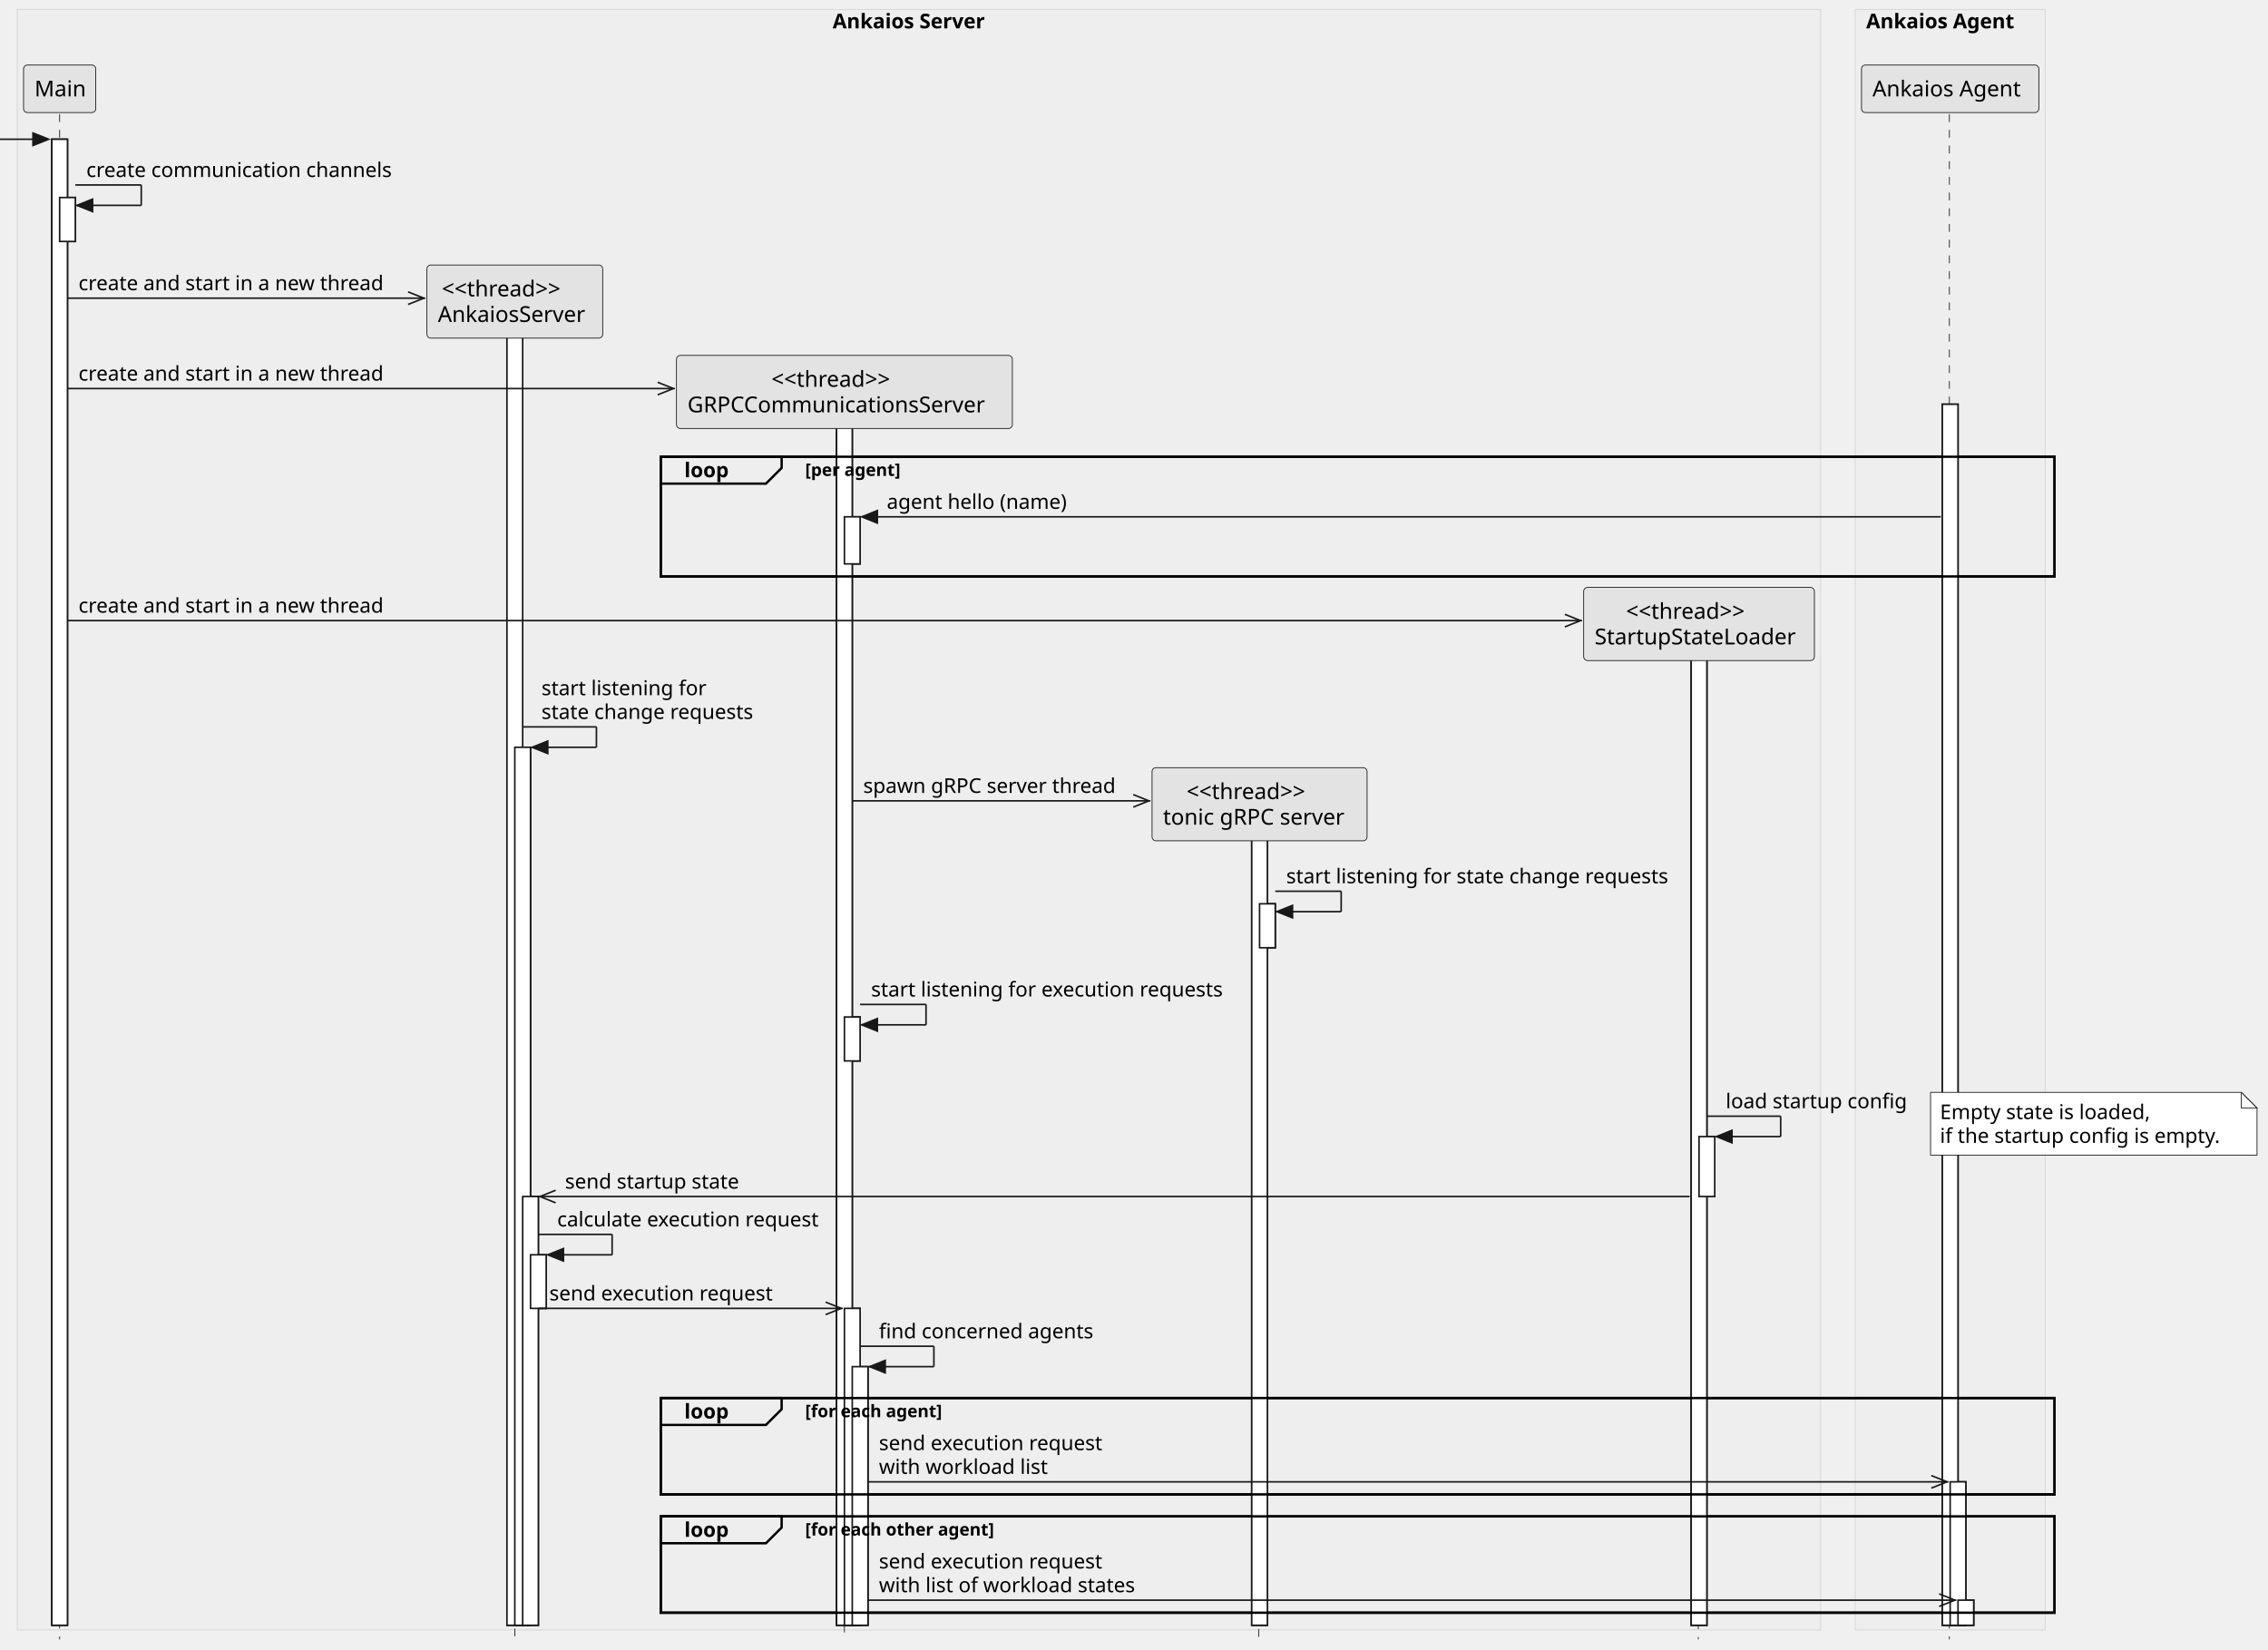
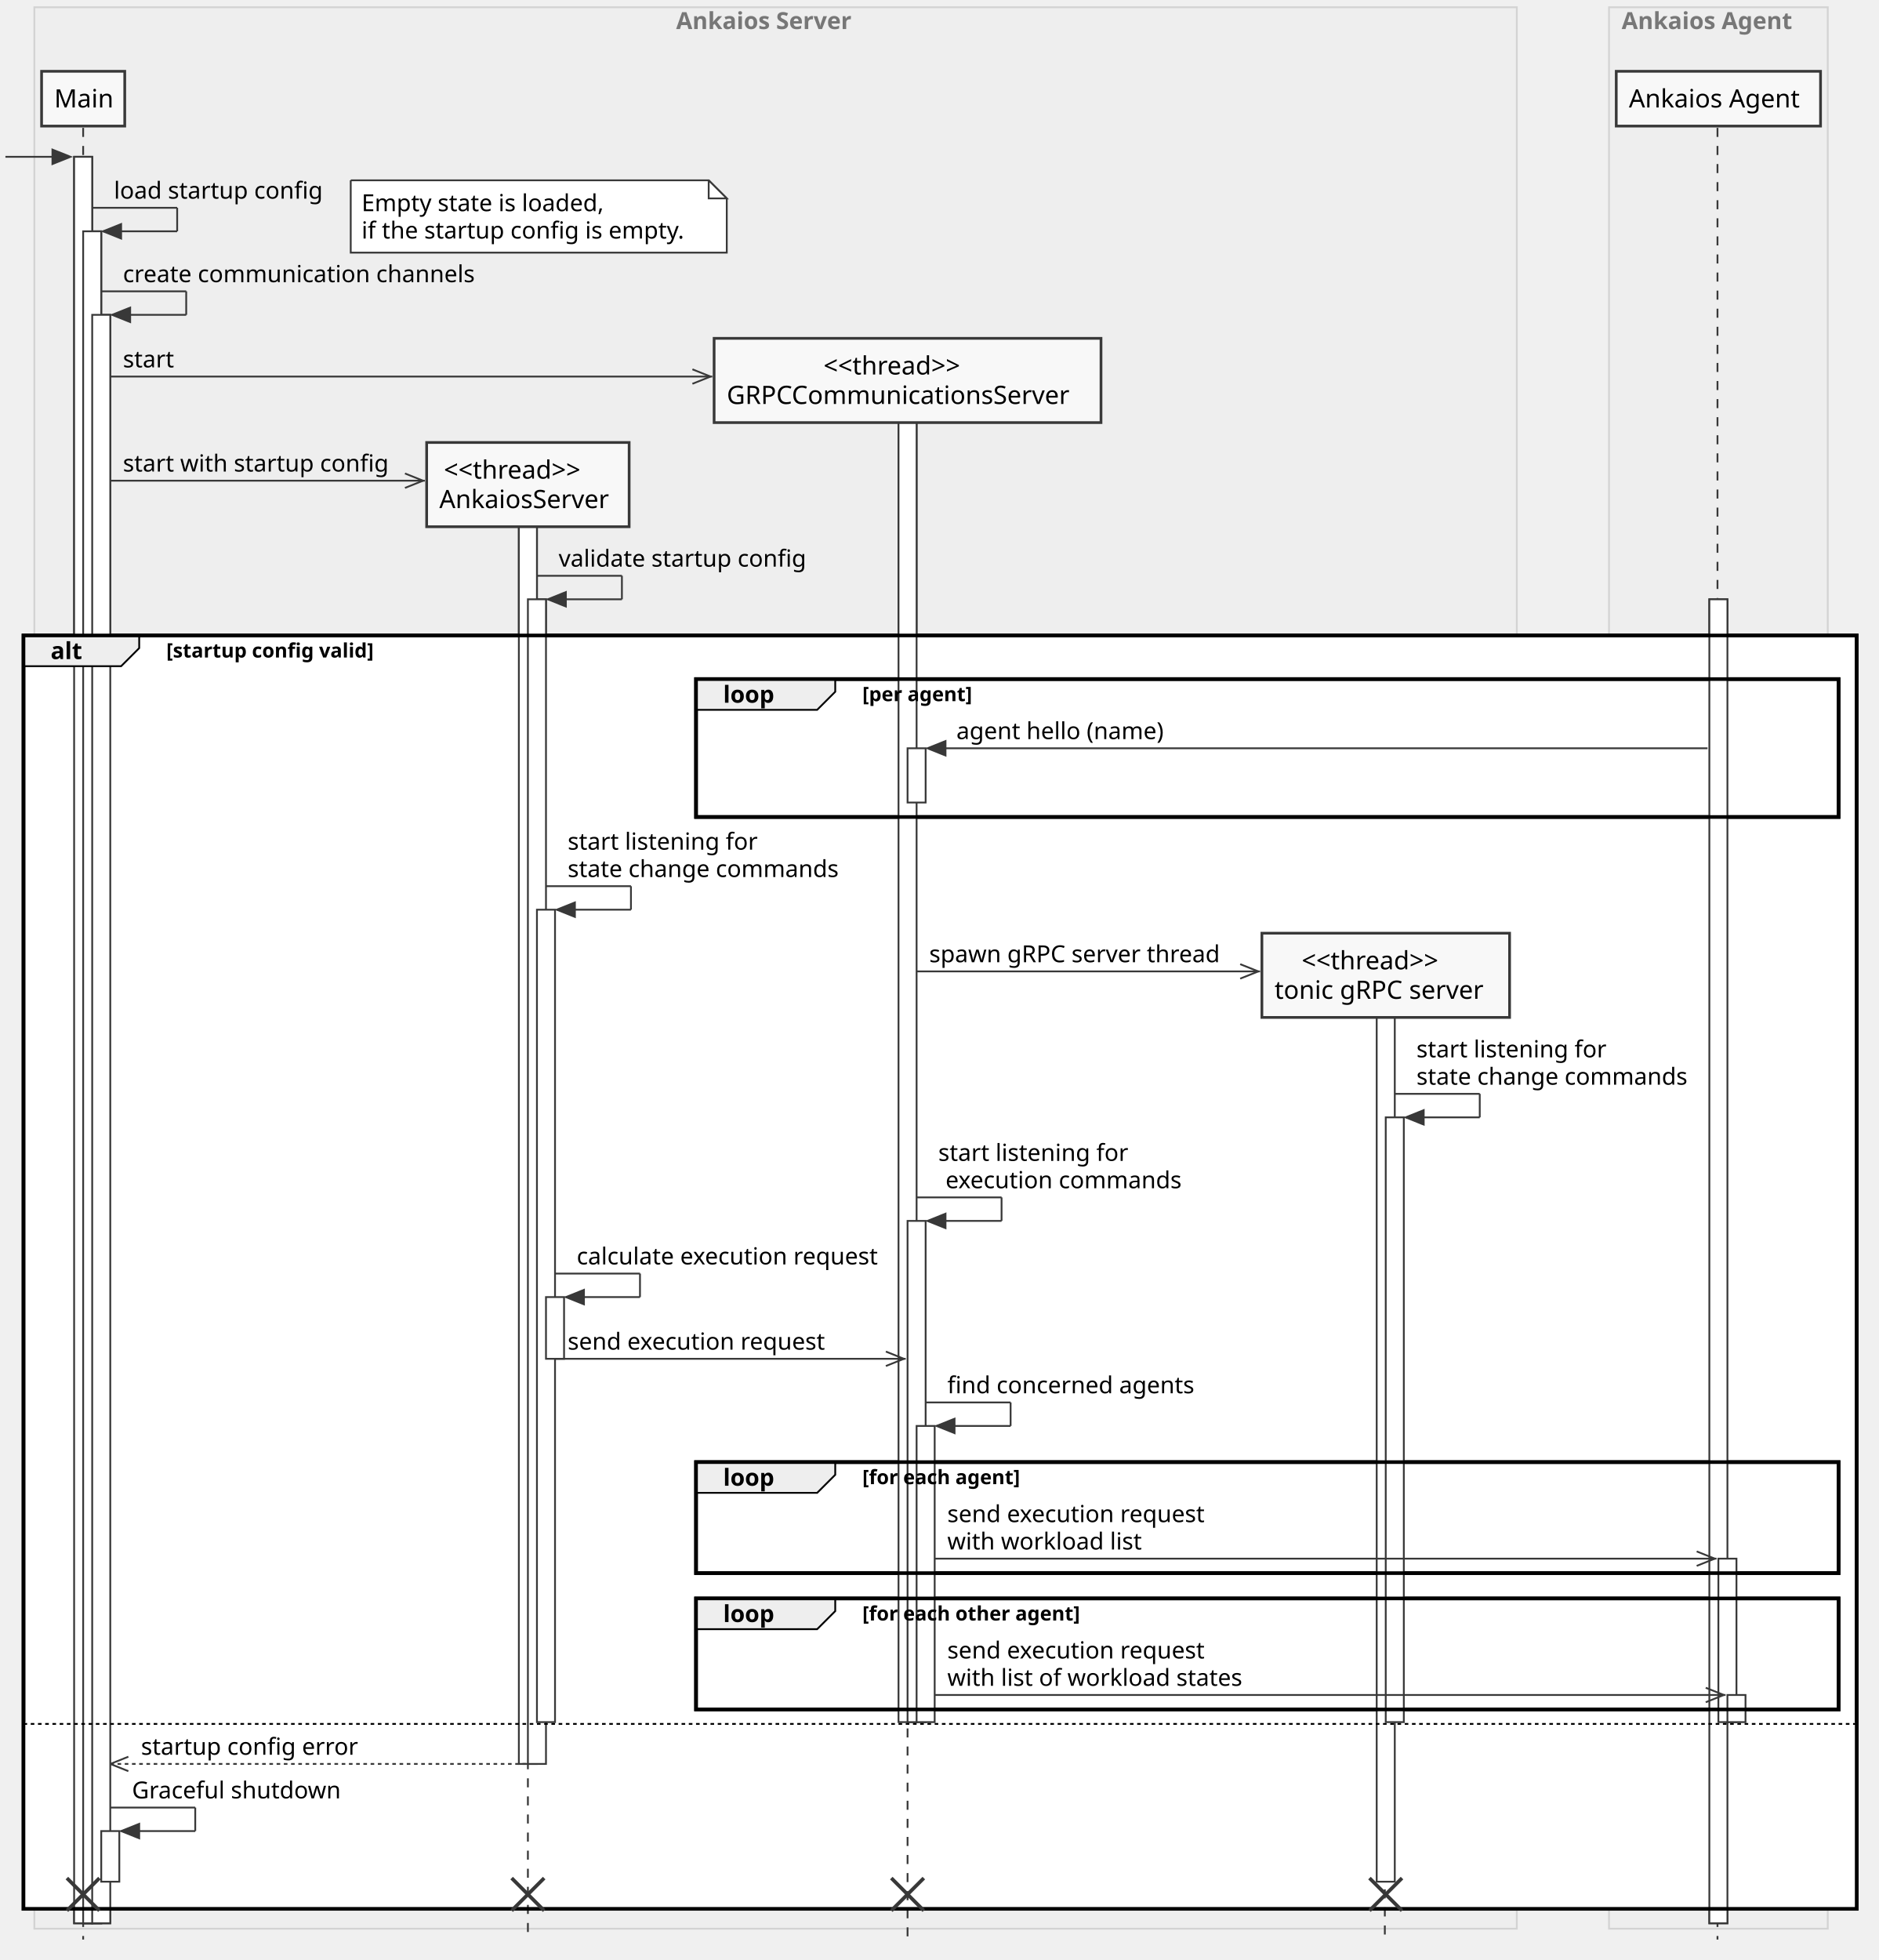
- <svg xmlns="http://www.w3.org/2000/svg" contentStyleType="text/css" height="1051px" preserveAspectRatio="none" style="width:1445px;height:1051px;background:#FFFFFF;" version="1.1" viewBox="0 0 1445 1051" width="1445px" zoomAndPan="magnify">
+ <svg xmlns="http://www.w3.org/2000/svg" contentScriptType="application/ecmascript" contentStyleType="text/css" height="1084px" preserveAspectRatio="none" style="width:1039px;height:1084px;" version="1.1" viewBox="0 0 1039 1084" width="1039px" zoomAndPan="magnify">
  <defs />
  <g>
-     <rect fill="#EEEEEE" height="1032.625" style="stroke:#D3D3D3;stroke-width:0.5;" width="1149" x="11" y="6" />
-     <text fill="#000000" font-family="sans-serif" font-size="13" font-weight="bold" lengthAdjust="spacing" textLength="110" x="530.5" y="18.067">Ankaios Server</text>
-     <rect fill="#EEEEEE" height="1032.625" style="stroke:#D3D3D3;stroke-width:0.5;" width="121" x="1182" y="6" />
-     <text fill="#000000" font-family="sans-serif" font-size="13" font-weight="bold" lengthAdjust="spacing" textLength="107" x="1189" y="18.067">Ankaios Agent</text>
-     <rect fill="#FFFFFF" height="946.898" style="stroke:#181818;stroke-width:1.0;" width="10" x="33" y="88.727" />
-     <rect fill="#FFFFFF" height="28" style="stroke:#181818;stroke-width:1.0;" width="10" x="38" y="125.859" />
-     <rect fill="#FFFFFF" height="835.633" style="stroke:#181818;stroke-width:1.0;" width="10" x="323" y="199.992" />
-     <rect fill="#FFFFFF" height="559.453" style="stroke:#181818;stroke-width:1.0;" width="10" x="328" y="476.172" />
-     <rect fill="#FFFFFF" height="273.195" style="stroke:#181818;stroke-width:1.0;" width="10" x="333" y="762.43" />
-     <rect fill="#FFFFFF" height="34.133" style="stroke:#181818;stroke-width:1.0;" width="10" x="338" y="799.562" />
-     <rect fill="#FFFFFF" height="778.039" style="stroke:#181818;stroke-width:1.0;" width="10" x="533" y="257.586" />
-     <rect fill="#FFFFFF" height="30" style="stroke:#181818;stroke-width:1.0;" width="10" x="538" y="329.312" />
-     <rect fill="#FFFFFF" height="28" style="stroke:#181818;stroke-width:1.0;" width="10" x="538" y="648.031" />
-     <rect fill="#FFFFFF" height="201.93" style="stroke:#181818;stroke-width:1.0;" width="10" x="538" y="833.695" />
-     <rect fill="#FFFFFF" height="164.797" style="stroke:#181818;stroke-width:1.0;" width="10" x="543" y="870.828" />
-     <rect fill="#FFFFFF" height="515.32" style="stroke:#181818;stroke-width:1.0;" width="10" x="797.5" y="520.305" />
-     <rect fill="#FFFFFF" height="28" style="stroke:#181818;stroke-width:1.0;" width="10" x="802.5" y="575.898" />
-     <rect fill="#FFFFFF" height="630.18" style="stroke:#181818;stroke-width:1.0;" width="10" x="1077.5" y="405.445" />
-     <rect fill="#FFFFFF" height="38.199" style="stroke:#181818;stroke-width:1.0;" width="10" x="1082.5" y="724.231" />
-     <rect fill="#FFFFFF" height="778.039" style="stroke:#181818;stroke-width:1.0;" width="10" x="1237.5" y="257.586" />
-     <rect fill="#FFFFFF" height="91.398" style="stroke:#181818;stroke-width:1.0;" width="10" x="1242.5" y="944.227" />
-     <rect fill="#FFFFFF" height="16" style="stroke:#181818;stroke-width:1.0;" width="10" x="1247.5" y="1019.625" />
-     <rect fill="none" height="76.266" style="stroke:#000000;stroke-width:1.5;" width="888" x="421" y="291.047" />
-     <rect fill="none" height="61.398" style="stroke:#000000;stroke-width:1.5;" width="888" x="421" y="890.828" />
-     <rect fill="none" height="61.398" style="stroke:#000000;stroke-width:1.5;" width="888" x="421" y="966.227" />
-     <line style="stroke:#181818;stroke-width:0.5;stroke-dasharray:5.0,5.0;" x1="38" x2="38" y1="72.727" y2="1044.625" />
-     <line style="stroke:#181818;stroke-width:0.5;stroke-dasharray:5.0,5.0;" x1="328" x2="328" y1="207.656" y2="1044.625" />
-     <line style="stroke:#181818;stroke-width:0.5;stroke-dasharray:5.0,5.0;" x1="538" x2="538" y1="265.25" y2="1044.625" />
-     <line style="stroke:#181818;stroke-width:0.5;stroke-dasharray:5.0,5.0;" x1="802" x2="802" y1="527.969" y2="1044.625" />
-     <line style="stroke:#181818;stroke-width:0.5;stroke-dasharray:5.0,5.0;" x1="1082" x2="1082" y1="413.109" y2="1044.625" />
-     <line style="stroke:#181818;stroke-width:0.5;stroke-dasharray:5.0,5.0;" x1="1242" x2="1242" y1="72.727" y2="1044.625" />
-     <rect fill="#E3E3E3" height="30.297" rx="2.5" ry="2.5" style="stroke:#181818;stroke-width:0.5;" width="46" x="15" y="41.43" />
-     <text fill="#000000" font-family="sans-serif" font-size="14" lengthAdjust="spacing" textLength="32" x="22" y="61.425">Main</text>
-     <rect fill="#E3E3E3" height="30.297" rx="2.5" ry="2.5" style="stroke:#181818;stroke-width:0.5;" width="113" x="1186" y="41.43" />
-     <text fill="#000000" font-family="sans-serif" font-size="14" lengthAdjust="spacing" textLength="99" x="1193" y="61.425">Ankaios Agent</text>
-     <rect fill="#FFFFFF" height="946.898" style="stroke:#181818;stroke-width:1.0;" width="10" x="33" y="88.727" />
-     <rect fill="#FFFFFF" height="28" style="stroke:#181818;stroke-width:1.0;" width="10" x="38" y="125.859" />
-     <rect fill="#FFFFFF" height="835.633" style="stroke:#181818;stroke-width:1.0;" width="10" x="323" y="199.992" />
-     <rect fill="#FFFFFF" height="559.453" style="stroke:#181818;stroke-width:1.0;" width="10" x="328" y="476.172" />
-     <rect fill="#FFFFFF" height="273.195" style="stroke:#181818;stroke-width:1.0;" width="10" x="333" y="762.43" />
-     <rect fill="#FFFFFF" height="34.133" style="stroke:#181818;stroke-width:1.0;" width="10" x="338" y="799.562" />
-     <rect fill="#FFFFFF" height="778.039" style="stroke:#181818;stroke-width:1.0;" width="10" x="533" y="257.586" />
-     <rect fill="#FFFFFF" height="30" style="stroke:#181818;stroke-width:1.0;" width="10" x="538" y="329.312" />
-     <rect fill="#FFFFFF" height="28" style="stroke:#181818;stroke-width:1.0;" width="10" x="538" y="648.031" />
-     <rect fill="#FFFFFF" height="201.93" style="stroke:#181818;stroke-width:1.0;" width="10" x="538" y="833.695" />
-     <rect fill="#FFFFFF" height="164.797" style="stroke:#181818;stroke-width:1.0;" width="10" x="543" y="870.828" />
-     <rect fill="#FFFFFF" height="515.32" style="stroke:#181818;stroke-width:1.0;" width="10" x="797.5" y="520.305" />
-     <rect fill="#FFFFFF" height="28" style="stroke:#181818;stroke-width:1.0;" width="10" x="802.5" y="575.898" />
-     <rect fill="#FFFFFF" height="630.18" style="stroke:#181818;stroke-width:1.0;" width="10" x="1077.5" y="405.445" />
-     <rect fill="#FFFFFF" height="38.199" style="stroke:#181818;stroke-width:1.0;" width="10" x="1082.5" y="724.231" />
-     <rect fill="#FFFFFF" height="778.039" style="stroke:#181818;stroke-width:1.0;" width="10" x="1237.5" y="257.586" />
-     <rect fill="#FFFFFF" height="91.398" style="stroke:#181818;stroke-width:1.0;" width="10" x="1242.5" y="944.227" />
-     <rect fill="#FFFFFF" height="16" style="stroke:#181818;stroke-width:1.0;" width="10" x="1247.5" y="1019.625" />
-     <polygon fill="#181818" points="21,84.727,31,88.727,21,92.727" style="stroke:#181818;stroke-width:1.0;" />
-     <line style="stroke:#181818;stroke-width:1.0;" x1="0" x2="27" y1="88.727" y2="88.727" />
-     <line style="stroke:#181818;stroke-width:1.0;" x1="48" x2="90" y1="117.859" y2="117.859" />
-     <line style="stroke:#181818;stroke-width:1.0;" x1="90" x2="90" y1="117.859" y2="130.859" />
-     <line style="stroke:#181818;stroke-width:1.0;" x1="49" x2="90" y1="130.859" y2="130.859" />
-     <polygon fill="#181818" points="59,126.859,49,130.859,59,134.859" style="stroke:#181818;stroke-width:1.0;" />
-     <text fill="#000000" font-family="sans-serif" font-size="13" lengthAdjust="spacing" textLength="205" x="55" y="112.793">create communication channels</text>
-     <line style="stroke:#181818;stroke-width:1.0;" x1="270" x2="260" y1="189.992" y2="185.992" />
-     <line style="stroke:#181818;stroke-width:1.0;" x1="270" x2="260" y1="189.992" y2="193.992" />
-     <line style="stroke:#181818;stroke-width:1.0;" x1="43" x2="271" y1="189.992" y2="189.992" />
-     <text fill="#000000" font-family="sans-serif" font-size="13" lengthAdjust="spacing" textLength="205" x="50" y="184.926">create and start in a new thread</text>
-     <rect fill="#E3E3E3" height="46.594" rx="2.5" ry="2.5" style="stroke:#181818;stroke-width:0.5;" width="112" x="272" y="168.859" />
-     <text fill="#000000" font-family="sans-serif" font-size="14" lengthAdjust="spacing" textLength="93" x="281.5" y="188.855">&lt;&lt;thread&gt;&gt;</text>
-     <text fill="#000000" font-family="sans-serif" font-size="14" lengthAdjust="spacing" textLength="98" x="279" y="205.151">AnkaiosServer</text>
-     <line style="stroke:#181818;stroke-width:1.0;" x1="429" x2="419" y1="247.586" y2="243.586" />
-     <line style="stroke:#181818;stroke-width:1.0;" x1="429" x2="419" y1="247.586" y2="251.586" />
-     <line style="stroke:#181818;stroke-width:1.0;" x1="43" x2="430" y1="247.586" y2="247.586" />
-     <text fill="#000000" font-family="sans-serif" font-size="13" lengthAdjust="spacing" textLength="205" x="50" y="242.52">create and start in a new thread</text>
-     <rect fill="#E3E3E3" height="46.594" rx="2.5" ry="2.5" style="stroke:#181818;stroke-width:0.5;" width="214" x="431" y="226.453" />
-     <text fill="#000000" font-family="sans-serif" font-size="14" lengthAdjust="spacing" textLength="93" x="491.5" y="246.448">&lt;&lt;thread&gt;&gt;</text>
-     <text fill="#000000" font-family="sans-serif" font-size="14" lengthAdjust="spacing" textLength="200" x="438" y="262.745">GRPCCommunicationsServer</text>
-     <path d="M421,291.047 L498,291.047 L498,298.18 L488,308.18 L421,308.18 L421,291.047 " fill="#EEEEEE" style="stroke:#000000;stroke-width:1.5;" />
-     <rect fill="none" height="76.266" style="stroke:#000000;stroke-width:1.5;" width="888" x="421" y="291.047" />
-     <text fill="#000000" font-family="sans-serif" font-size="13" font-weight="bold" lengthAdjust="spacing" textLength="32" x="436" y="304.114">loop</text>
-     <text fill="#000000" font-family="sans-serif" font-size="11" font-weight="bold" lengthAdjust="spacing" textLength="72" x="513" y="303.257">[per agent]</text>
-     <polygon fill="#181818" points="559,325.312,549,329.312,559,333.312" style="stroke:#181818;stroke-width:1.0;" />
-     <line style="stroke:#181818;stroke-width:1.0;" x1="553" x2="1236.5" y1="329.312" y2="329.312" />
-     <text fill="#000000" font-family="sans-serif" font-size="13" lengthAdjust="spacing" textLength="122" x="565" y="324.247">agent hello (name)</text>
-     <line style="stroke:#181818;stroke-width:1.0;" x1="1007" x2="997" y1="395.445" y2="391.445" />
-     <line style="stroke:#181818;stroke-width:1.0;" x1="1007" x2="997" y1="395.445" y2="399.445" />
-     <line style="stroke:#181818;stroke-width:1.0;" x1="43" x2="1008" y1="395.445" y2="395.445" />
-     <text fill="#000000" font-family="sans-serif" font-size="13" lengthAdjust="spacing" textLength="205" x="50" y="390.379">create and start in a new thread</text>
-     <rect fill="#E3E3E3" height="46.594" rx="2.5" ry="2.5" style="stroke:#181818;stroke-width:0.5;" width="147" x="1009" y="374.312" />
-     <text fill="#000000" font-family="sans-serif" font-size="14" lengthAdjust="spacing" textLength="93" x="1036" y="394.308">&lt;&lt;thread&gt;&gt;</text>
-     <text fill="#000000" font-family="sans-serif" font-size="14" lengthAdjust="spacing" textLength="133" x="1016" y="410.604">StartupStateLoader</text>
-     <line style="stroke:#181818;stroke-width:1.0;" x1="333" x2="380" y1="463.172" y2="463.172" />
-     <line style="stroke:#181818;stroke-width:1.0;" x1="380" x2="380" y1="463.172" y2="476.172" />
-     <line style="stroke:#181818;stroke-width:1.0;" x1="339" x2="380" y1="476.172" y2="476.172" />
-     <polygon fill="#181818" points="349,472.172,339,476.172,349,480.172" style="stroke:#181818;stroke-width:1.0;" />
-     <text fill="#000000" font-family="sans-serif" font-size="13" lengthAdjust="spacing" textLength="108" x="345" y="442.973">start listening for</text>
-     <text fill="#000000" font-family="sans-serif" font-size="13" lengthAdjust="spacing" textLength="144" x="345" y="458.106">state change requests</text>
-     <line style="stroke:#181818;stroke-width:1.0;" x1="732" x2="722" y1="510.305" y2="506.305" />
-     <line style="stroke:#181818;stroke-width:1.0;" x1="732" x2="722" y1="510.305" y2="514.305" />
-     <line style="stroke:#181818;stroke-width:1.0;" x1="543" x2="733" y1="510.305" y2="510.305" />
-     <text fill="#000000" font-family="sans-serif" font-size="13" lengthAdjust="spacing" textLength="167" x="550" y="505.239">spawn gRPC server thread</text>
-     <rect fill="#E3E3E3" height="46.594" rx="2.5" ry="2.5" style="stroke:#181818;stroke-width:0.5;" width="137" x="734" y="489.172" />
-     <text fill="#000000" font-family="sans-serif" font-size="14" lengthAdjust="spacing" textLength="93" x="756" y="509.167">&lt;&lt;thread&gt;&gt;</text>
-     <text fill="#000000" font-family="sans-serif" font-size="14" lengthAdjust="spacing" textLength="123" x="741" y="525.464">tonic gRPC server</text>
-     <line style="stroke:#181818;stroke-width:1.0;" x1="812.5" x2="854.5" y1="567.898" y2="567.898" />
-     <line style="stroke:#181818;stroke-width:1.0;" x1="854.5" x2="854.5" y1="567.898" y2="580.898" />
-     <line style="stroke:#181818;stroke-width:1.0;" x1="813.5" x2="854.5" y1="580.898" y2="580.898" />
-     <polygon fill="#181818" points="823.5,576.898,813.5,580.898,823.5,584.898" style="stroke:#181818;stroke-width:1.0;" />
-     <text fill="#000000" font-family="sans-serif" font-size="13" lengthAdjust="spacing" textLength="256" x="819.5" y="562.832">start listening for state change requests</text>
-     <line style="stroke:#181818;stroke-width:1.0;" x1="548" x2="590" y1="640.031" y2="640.031" />
-     <line style="stroke:#181818;stroke-width:1.0;" x1="590" x2="590" y1="640.031" y2="653.031" />
-     <line style="stroke:#181818;stroke-width:1.0;" x1="549" x2="590" y1="653.031" y2="653.031" />
-     <polygon fill="#181818" points="559,649.031,549,653.031,559,657.031" style="stroke:#181818;stroke-width:1.0;" />
-     <text fill="#000000" font-family="sans-serif" font-size="13" lengthAdjust="spacing" textLength="234" x="555" y="634.965">start listening for execution requests</text>
-     <line style="stroke:#181818;stroke-width:1.0;" x1="1087.5" x2="1134.5" y1="711.231" y2="711.231" />
-     <line style="stroke:#181818;stroke-width:1.0;" x1="1134.5" x2="1134.5" y1="711.231" y2="724.231" />
-     <line style="stroke:#181818;stroke-width:1.0;" x1="1093.5" x2="1134.5" y1="724.231" y2="724.231" />
-     <polygon fill="#181818" points="1103.5,720.231,1093.5,724.231,1103.5,728.231" style="stroke:#181818;stroke-width:1.0;" />
-     <text fill="#000000" font-family="sans-serif" font-size="13" lengthAdjust="spacing" textLength="119" x="1099.5" y="706.165">load startup config</text>
-     <path d="M1230,696.031 L1230,736.031 L1438,736.031 L1438,706.031 L1428,696.031 L1230,696.031 " fill="#FFFFFF" style="stroke:#181818;stroke-width:0.5;" />
-     <path d="M1428,696.031 L1428,706.031 L1438,706.031 L1428,696.031 " fill="#FFFFFF" style="stroke:#181818;stroke-width:0.5;" />
-     <text fill="#000000" font-family="sans-serif" font-size="13" lengthAdjust="spacing" textLength="143" x="1236" y="713.098">Empty state is loaded,</text>
-     <text fill="#000000" font-family="sans-serif" font-size="13" lengthAdjust="spacing" textLength="187" x="1236" y="728.231">if the startup config is empty.</text>
-     <line style="stroke:#181818;stroke-width:1.0;" x1="344" x2="354" y1="762.43" y2="758.43" />
-     <line style="stroke:#181818;stroke-width:1.0;" x1="344" x2="354" y1="762.43" y2="766.43" />
-     <line style="stroke:#181818;stroke-width:1.0;" x1="343" x2="1076.5" y1="762.43" y2="762.43" />
-     <text fill="#000000" font-family="sans-serif" font-size="13" lengthAdjust="spacing" textLength="118" x="360" y="757.364">send startup state</text>
-     <line style="stroke:#181818;stroke-width:1.0;" x1="343" x2="390" y1="786.562" y2="786.562" />
-     <line style="stroke:#181818;stroke-width:1.0;" x1="390" x2="390" y1="786.562" y2="799.562" />
-     <line style="stroke:#181818;stroke-width:1.0;" x1="349" x2="390" y1="799.562" y2="799.562" />
-     <polygon fill="#181818" points="359,795.562,349,799.562,359,803.562" style="stroke:#181818;stroke-width:1.0;" />
-     <text fill="#000000" font-family="sans-serif" font-size="13" lengthAdjust="spacing" textLength="176" x="355" y="781.497">calculate execution request</text>
-     <line style="stroke:#181818;stroke-width:1.0;" x1="536" x2="526" y1="833.695" y2="829.695" />
-     <line style="stroke:#181818;stroke-width:1.0;" x1="536" x2="526" y1="833.695" y2="837.695" />
-     <line style="stroke:#181818;stroke-width:1.0;" x1="343" x2="537" y1="833.695" y2="833.695" />
-     <text fill="#000000" font-family="sans-serif" font-size="13" lengthAdjust="spacing" textLength="150" x="350" y="828.629">send execution request</text>
-     <line style="stroke:#181818;stroke-width:1.0;" x1="548" x2="595" y1="857.828" y2="857.828" />
-     <line style="stroke:#181818;stroke-width:1.0;" x1="595" x2="595" y1="857.828" y2="870.828" />
-     <line style="stroke:#181818;stroke-width:1.0;" x1="554" x2="595" y1="870.828" y2="870.828" />
-     <polygon fill="#181818" points="564,866.828,554,870.828,564,874.828" style="stroke:#181818;stroke-width:1.0;" />
-     <text fill="#000000" font-family="sans-serif" font-size="13" lengthAdjust="spacing" textLength="142" x="560" y="852.762">find concerned agents</text>
-     <path d="M421,890.828 L498,890.828 L498,897.961 L488,907.961 L421,907.961 L421,890.828 " fill="#EEEEEE" style="stroke:#000000;stroke-width:1.5;" />
-     <rect fill="none" height="61.398" style="stroke:#000000;stroke-width:1.5;" width="888" x="421" y="890.828" />
-     <text fill="#000000" font-family="sans-serif" font-size="13" font-weight="bold" lengthAdjust="spacing" textLength="32" x="436" y="903.895">loop</text>
-     <text fill="#000000" font-family="sans-serif" font-size="11" font-weight="bold" lengthAdjust="spacing" textLength="104" x="513" y="903.039">[for each agent]</text>
-     <line style="stroke:#181818;stroke-width:1.0;" x1="1240.5" x2="1230.5" y1="944.227" y2="940.227" />
-     <line style="stroke:#181818;stroke-width:1.0;" x1="1240.5" x2="1230.5" y1="944.227" y2="948.227" />
-     <line style="stroke:#181818;stroke-width:1.0;" x1="553" x2="1241.5" y1="944.227" y2="944.227" />
-     <text fill="#000000" font-family="sans-serif" font-size="13" lengthAdjust="spacing" textLength="150" x="560" y="924.028">send execution request</text>
-     <text fill="#000000" font-family="sans-serif" font-size="13" lengthAdjust="spacing" textLength="107" x="560" y="939.161">with workload list</text>
-     <path d="M421,966.227 L498,966.227 L498,973.359 L488,983.359 L421,983.359 L421,966.227 " fill="#EEEEEE" style="stroke:#000000;stroke-width:1.5;" />
-     <rect fill="none" height="61.398" style="stroke:#000000;stroke-width:1.5;" width="888" x="421" y="966.227" />
-     <text fill="#000000" font-family="sans-serif" font-size="13" font-weight="bold" lengthAdjust="spacing" textLength="32" x="436" y="979.293">loop</text>
-     <text fill="#000000" font-family="sans-serif" font-size="11" font-weight="bold" lengthAdjust="spacing" textLength="142" x="513" y="978.437">[for each other agent]</text>
-     <line style="stroke:#181818;stroke-width:1.0;" x1="1245.5" x2="1235.5" y1="1019.625" y2="1015.625" />
-     <line style="stroke:#181818;stroke-width:1.0;" x1="1245.5" x2="1235.5" y1="1019.625" y2="1023.625" />
-     <line style="stroke:#181818;stroke-width:1.0;" x1="553" x2="1246.5" y1="1019.625" y2="1019.625" />
-     <text fill="#000000" font-family="sans-serif" font-size="13" lengthAdjust="spacing" textLength="150" x="560" y="999.426">send execution request</text>
-     <text fill="#000000" font-family="sans-serif" font-size="13" lengthAdjust="spacing" textLength="167" x="560" y="1014.559">with list of workload states</text>
+     <rect fill="#EEEEEE" height="1062.695" style="stroke: #D3D3D3; stroke-width: 1.0;" width="820" x="19" y="4" />
+     <text fill="#777777" font-family="sans-serif" font-size="13" font-weight="bold" lengthAdjust="spacingAndGlyphs" textLength="110" x="374" y="16.067">Ankaios Server</text>
+     <rect fill="#EEEEEE" height="1062.695" style="stroke: #D3D3D3; stroke-width: 1.0;" width="121" x="890" y="4" />
+     <text fill="#777777" font-family="sans-serif" font-size="13" font-weight="bold" lengthAdjust="spacingAndGlyphs" textLength="107" x="897" y="16.067">Ankaios Agent</text>
+     <rect fill="#FFFFFF" height="976.969" style="stroke: #383838; stroke-width: 1.0;" width="10" x="41" y="86.727" />
+     <rect fill="#FFFFFF" height="935.769" style="stroke: #383838; stroke-width: 1.0;" width="10" x="46" y="127.926" />
+     <rect fill="#FFFFFF" height="889.57" style="stroke: #383838; stroke-width: 1.0;" width="10" x="51" y="174.125" />
+     <rect fill="#FFFFFF" height="28" style="stroke: #383838; stroke-width: 1.0;" width="10" x="56" y="1012.695" />
+     <rect fill="#FFFFFF" height="699.711" style="stroke: #383838; stroke-width: 1.0;" width="10" x="287" y="275.852" />
+     <rect fill="#FFFFFF" height="644.117" style="stroke: #383838; stroke-width: 1.0;" width="10" x="292" y="331.445" />
+     <rect fill="#FFFFFF" height="449.32" style="stroke: #383838; stroke-width: 1.0;" width="10" x="297" y="503.109" />
+     <rect fill="#FFFFFF" height="34.133" style="stroke: #383838; stroke-width: 1.0;" width="10" x="302" y="717.367" />
+     <rect fill="#FFFFFF" height="734.172" style="stroke: #383838; stroke-width: 1.0;" width="10" x="497" y="218.258" />
+     <rect fill="#FFFFFF" height="30" style="stroke: #383838; stroke-width: 1.0;" width="10" x="502" y="413.844" />
+     <rect fill="#FFFFFF" height="277.195" style="stroke: #383838; stroke-width: 1.0;" width="10" x="502" y="675.234" />
+     <rect fill="#FFFFFF" height="163.797" style="stroke: #383838; stroke-width: 1.0;" width="10" x="507" y="788.633" />
+     <rect fill="#FFFFFF" height="493.453" style="stroke: #383838; stroke-width: 1.0;" width="10" x="761.5" y="547.242" />
+     <rect fill="#FFFFFF" height="334.461" style="stroke: #383838; stroke-width: 1.0;" width="10" x="766.5" y="617.969" />
+     <rect fill="#FFFFFF" height="732.25" style="stroke: #383838; stroke-width: 1.0;" width="10" x="945.5" y="331.445" />
+     <rect fill="#FFFFFF" height="90.398" style="stroke: #383838; stroke-width: 1.0;" width="10" x="950.5" y="862.031" />
+     <rect fill="#FFFFFF" height="15" style="stroke: #383838; stroke-width: 1.0;" width="10" x="955.5" y="937.43" />
+     <rect fill="#FFFFFF" height="704.25" style="stroke: #000000; stroke-width: 2.0;" width="1014" x="13" y="351.445" />
+     <rect fill="#FFFFFF" height="76.266" style="stroke: #000000; stroke-width: 2.0;" width="632" x="385" y="375.578" />
+     <rect fill="#FFFFFF" height="61.398" style="stroke: #000000; stroke-width: 2.0;" width="632" x="385" y="808.633" />
+     <rect fill="#FFFFFF" height="61.398" style="stroke: #000000; stroke-width: 2.0;" width="632" x="385" y="884.031" />
+     <rect fill="#FFFFFF" height="103.266" style="stroke: none; stroke-width: 1.0;" width="1014" x="13" y="952.43" />
+     <line style="stroke: #383838; stroke-width: 1.0; stroke-dasharray: 5.0,5.0;" x1="46" x2="46" y1="70.727" y2="1072.695" />
+     <line style="stroke: #383838; stroke-width: 1.0; stroke-dasharray: 5.0,5.0;" x1="292" x2="292" y1="283.516" y2="1072.695" />
+     <line style="stroke: #383838; stroke-width: 1.0; stroke-dasharray: 5.0,5.0;" x1="502" x2="502" y1="225.922" y2="1072.695" />
+     <line style="stroke: #383838; stroke-width: 1.0; stroke-dasharray: 5.0,5.0;" x1="766" x2="766" y1="554.906" y2="1072.695" />
+     <line style="stroke: #383838; stroke-width: 1.0; stroke-dasharray: 5.0,5.0;" x1="950" x2="950" y1="70.727" y2="1072.695" />
+     <rect fill="#F8F8F8" height="30.297" style="stroke: #383838; stroke-width: 1.5;" width="46" x="23" y="39.43" />
+     <text fill="#000000" font-family="sans-serif" font-size="14" lengthAdjust="spacingAndGlyphs" textLength="32" x="30" y="59.425">Main</text>
+     <rect fill="#F8F8F8" height="30.297" style="stroke: #383838; stroke-width: 1.5;" width="113" x="894" y="39.43" />
+     <text fill="#000000" font-family="sans-serif" font-size="14" lengthAdjust="spacingAndGlyphs" textLength="99" x="901" y="59.425">Ankaios Agent</text>
+     <rect fill="#FFFFFF" height="976.969" style="stroke: #383838; stroke-width: 1.0;" width="10" x="41" y="86.727" />
+     <rect fill="#FFFFFF" height="935.769" style="stroke: #383838; stroke-width: 1.0;" width="10" x="46" y="127.926" />
+     <rect fill="#FFFFFF" height="889.57" style="stroke: #383838; stroke-width: 1.0;" width="10" x="51" y="174.125" />
+     <rect fill="#FFFFFF" height="28" style="stroke: #383838; stroke-width: 1.0;" width="10" x="56" y="1012.695" />
+     <rect fill="#FFFFFF" height="699.711" style="stroke: #383838; stroke-width: 1.0;" width="10" x="287" y="275.852" />
+     <rect fill="#FFFFFF" height="644.117" style="stroke: #383838; stroke-width: 1.0;" width="10" x="292" y="331.445" />
+     <rect fill="#FFFFFF" height="449.32" style="stroke: #383838; stroke-width: 1.0;" width="10" x="297" y="503.109" />
+     <rect fill="#FFFFFF" height="34.133" style="stroke: #383838; stroke-width: 1.0;" width="10" x="302" y="717.367" />
+     <rect fill="#FFFFFF" height="734.172" style="stroke: #383838; stroke-width: 1.0;" width="10" x="497" y="218.258" />
+     <rect fill="#FFFFFF" height="30" style="stroke: #383838; stroke-width: 1.0;" width="10" x="502" y="413.844" />
+     <rect fill="#FFFFFF" height="277.195" style="stroke: #383838; stroke-width: 1.0;" width="10" x="502" y="675.234" />
+     <rect fill="#FFFFFF" height="163.797" style="stroke: #383838; stroke-width: 1.0;" width="10" x="507" y="788.633" />
+     <rect fill="#FFFFFF" height="493.453" style="stroke: #383838; stroke-width: 1.0;" width="10" x="761.5" y="547.242" />
+     <rect fill="#FFFFFF" height="334.461" style="stroke: #383838; stroke-width: 1.0;" width="10" x="766.5" y="617.969" />
+     <rect fill="#FFFFFF" height="732.25" style="stroke: #383838; stroke-width: 1.0;" width="10" x="945.5" y="331.445" />
+     <rect fill="#FFFFFF" height="90.398" style="stroke: #383838; stroke-width: 1.0;" width="10" x="950.5" y="862.031" />
+     <rect fill="#FFFFFF" height="15" style="stroke: #383838; stroke-width: 1.0;" width="10" x="955.5" y="937.43" />
+     <polygon fill="#383838" points="29,82.727,39,86.727,29,90.727" style="stroke: #383838; stroke-width: 1.0;" />
+     <line style="stroke: #383838; stroke-width: 1.0;" x1="3" x2="35" y1="86.727" y2="86.727" />
+     <line style="stroke: #383838; stroke-width: 1.0;" x1="51" x2="98" y1="114.926" y2="114.926" />
+     <line style="stroke: #383838; stroke-width: 1.0;" x1="98" x2="98" y1="114.926" y2="127.926" />
+     <line style="stroke: #383838; stroke-width: 1.0;" x1="57" x2="98" y1="127.926" y2="127.926" />
+     <polygon fill="#383838" points="67,123.926,57,127.926,67,131.926" style="stroke: #383838; stroke-width: 1.0;" />
+     <text fill="#000000" font-family="sans-serif" font-size="13" lengthAdjust="spacingAndGlyphs" textLength="119" x="63" y="109.86">load startup config</text>
+     <path d="M194,99.727 L194,139.727 L402,139.727 L402,109.727 L392,99.727 L194,99.727 " fill="#FFFFFF" style="stroke: #383838; stroke-width: 1.0;" />
+     <path d="M392,99.727 L392,109.727 L402,109.727 L392,99.727 " fill="#FFFFFF" style="stroke: #383838; stroke-width: 1.0;" />
+     <text fill="#000000" font-family="sans-serif" font-size="13" lengthAdjust="spacingAndGlyphs" textLength="143" x="200" y="116.793">Empty state is loaded,</text>
+     <text fill="#000000" font-family="sans-serif" font-size="13" lengthAdjust="spacingAndGlyphs" textLength="187" x="200" y="131.926">if the startup config is empty.</text>
+     <line style="stroke: #383838; stroke-width: 1.0;" x1="56" x2="103" y1="161.125" y2="161.125" />
+     <line style="stroke: #383838; stroke-width: 1.0;" x1="103" x2="103" y1="161.125" y2="174.125" />
+     <line style="stroke: #383838; stroke-width: 1.0;" x1="62" x2="103" y1="174.125" y2="174.125" />
+     <polygon fill="#383838" points="72,170.125,62,174.125,72,178.125" style="stroke: #383838; stroke-width: 1.0;" />
+     <text fill="#000000" font-family="sans-serif" font-size="13" lengthAdjust="spacingAndGlyphs" textLength="205" x="68" y="156.059">create communication channels</text>
+     <line style="stroke: #383838; stroke-width: 1.0;" x1="393" x2="383" y1="208.258" y2="204.258" />
+     <line style="stroke: #383838; stroke-width: 1.0;" x1="393" x2="383" y1="208.258" y2="212.258" />
+     <line style="stroke: #383838; stroke-width: 1.0;" x1="61" x2="394" y1="208.258" y2="208.258" />
+     <text fill="#000000" font-family="sans-serif" font-size="13" lengthAdjust="spacingAndGlyphs" textLength="30" x="68" y="203.192">start</text>
+     <rect fill="#F8F8F8" height="46.594" style="stroke: #383838; stroke-width: 1.5;" width="214" x="395" y="187.125" />
+     <text fill="#000000" font-family="sans-serif" font-size="14" lengthAdjust="spacingAndGlyphs" textLength="93" x="455.5" y="207.12">&lt;&lt;thread&gt;&gt;</text>
+     <text fill="#000000" font-family="sans-serif" font-size="14" lengthAdjust="spacingAndGlyphs" textLength="200" x="402" y="223.417">GRPCCommunicationsServer</text>
+     <line style="stroke: #383838; stroke-width: 1.0;" x1="234" x2="224" y1="265.852" y2="261.852" />
+     <line style="stroke: #383838; stroke-width: 1.0;" x1="234" x2="224" y1="265.852" y2="269.852" />
+     <line style="stroke: #383838; stroke-width: 1.0;" x1="61" x2="235" y1="265.852" y2="265.852" />
+     <text fill="#000000" font-family="sans-serif" font-size="13" lengthAdjust="spacingAndGlyphs" textLength="151" x="68" y="260.786">start with startup config</text>
+     <rect fill="#F8F8F8" height="46.594" style="stroke: #383838; stroke-width: 1.5;" width="112" x="236" y="244.719" />
+     <text fill="#000000" font-family="sans-serif" font-size="14" lengthAdjust="spacingAndGlyphs" textLength="93" x="245.5" y="264.714">&lt;&lt;thread&gt;&gt;</text>
+     <text fill="#000000" font-family="sans-serif" font-size="14" lengthAdjust="spacingAndGlyphs" textLength="98" x="243" y="281.011">AnkaiosServer</text>
+     <line style="stroke: #383838; stroke-width: 1.0;" x1="297" x2="344" y1="318.445" y2="318.445" />
+     <line style="stroke: #383838; stroke-width: 1.0;" x1="344" x2="344" y1="318.445" y2="331.445" />
+     <line style="stroke: #383838; stroke-width: 1.0;" x1="303" x2="344" y1="331.445" y2="331.445" />
+     <polygon fill="#383838" points="313,327.445,303,331.445,313,335.445" style="stroke: #383838; stroke-width: 1.0;" />
+     <text fill="#000000" font-family="sans-serif" font-size="13" lengthAdjust="spacingAndGlyphs" textLength="142" x="309" y="313.379">validate startup config</text>
+     <path d="M13,351.445 L77,351.445 L77,358.445 L67,368.445 L13,368.445 L13,351.445 " fill="#EEEEEE" style="stroke: #000000; stroke-width: 1.0;" />
+     <rect fill="none" height="704.25" style="stroke: #000000; stroke-width: 2.0;" width="1014" x="13" y="351.445" />
+     <text fill="#000000" font-family="sans-serif" font-size="13" font-weight="bold" lengthAdjust="spacingAndGlyphs" textLength="19" x="28" y="364.512">alt</text>
+     <text fill="#000000" font-family="sans-serif" font-size="11" font-weight="bold" lengthAdjust="spacingAndGlyphs" textLength="135" x="92" y="363.656">[startup config valid]</text>
+     <path d="M385,375.578 L462,375.578 L462,382.578 L452,392.578 L385,392.578 L385,375.578 " fill="#EEEEEE" style="stroke: #000000; stroke-width: 1.0;" />
+     <rect fill="none" height="76.266" style="stroke: #000000; stroke-width: 2.0;" width="632" x="385" y="375.578" />
+     <text fill="#000000" font-family="sans-serif" font-size="13" font-weight="bold" lengthAdjust="spacingAndGlyphs" textLength="32" x="400" y="388.645">loop</text>
+     <text fill="#000000" font-family="sans-serif" font-size="11" font-weight="bold" lengthAdjust="spacingAndGlyphs" textLength="72" x="477" y="387.789">[per agent]</text>
+     <polygon fill="#383838" points="523,409.844,513,413.844,523,417.844" style="stroke: #383838; stroke-width: 1.0;" />
+     <line style="stroke: #383838; stroke-width: 1.0;" x1="517" x2="944.5" y1="413.844" y2="413.844" />
+     <text fill="#000000" font-family="sans-serif" font-size="13" lengthAdjust="spacingAndGlyphs" textLength="122" x="529" y="408.778">agent hello (name)</text>
+     <line style="stroke: #383838; stroke-width: 1.0;" x1="302" x2="349" y1="490.109" y2="490.109" />
+     <line style="stroke: #383838; stroke-width: 1.0;" x1="349" x2="349" y1="490.109" y2="503.109" />
+     <line style="stroke: #383838; stroke-width: 1.0;" x1="308" x2="349" y1="503.109" y2="503.109" />
+     <polygon fill="#383838" points="318,499.109,308,503.109,318,507.109" style="stroke: #383838; stroke-width: 1.0;" />
+     <text fill="#000000" font-family="sans-serif" font-size="13" lengthAdjust="spacingAndGlyphs" textLength="108" x="314" y="469.911">start listening for</text>
+     <text fill="#000000" font-family="sans-serif" font-size="13" lengthAdjust="spacingAndGlyphs" textLength="160" x="314" y="485.043">state change commands</text>
+     <line style="stroke: #383838; stroke-width: 1.0;" x1="696" x2="686" y1="537.242" y2="533.242" />
+     <line style="stroke: #383838; stroke-width: 1.0;" x1="696" x2="686" y1="537.242" y2="541.242" />
+     <line style="stroke: #383838; stroke-width: 1.0;" x1="507" x2="697" y1="537.242" y2="537.242" />
+     <text fill="#000000" font-family="sans-serif" font-size="13" lengthAdjust="spacingAndGlyphs" textLength="167" x="514" y="532.176">spawn gRPC server thread</text>
+     <rect fill="#F8F8F8" height="46.594" style="stroke: #383838; stroke-width: 1.5;" width="137" x="698" y="516.109" />
+     <text fill="#000000" font-family="sans-serif" font-size="14" lengthAdjust="spacingAndGlyphs" textLength="93" x="720" y="536.105">&lt;&lt;thread&gt;&gt;</text>
+     <text fill="#000000" font-family="sans-serif" font-size="14" lengthAdjust="spacingAndGlyphs" textLength="123" x="705" y="552.401">tonic gRPC server</text>
+     <line style="stroke: #383838; stroke-width: 1.0;" x1="771.5" x2="818.5" y1="604.969" y2="604.969" />
+     <line style="stroke: #383838; stroke-width: 1.0;" x1="818.5" x2="818.5" y1="604.969" y2="617.969" />
+     <line style="stroke: #383838; stroke-width: 1.0;" x1="777.5" x2="818.5" y1="617.969" y2="617.969" />
+     <polygon fill="#383838" points="787.5,613.969,777.5,617.969,787.5,621.969" style="stroke: #383838; stroke-width: 1.0;" />
+     <text fill="#000000" font-family="sans-serif" font-size="13" lengthAdjust="spacingAndGlyphs" textLength="108" x="783.5" y="584.77">start listening for</text>
+     <text fill="#000000" font-family="sans-serif" font-size="13" lengthAdjust="spacingAndGlyphs" textLength="160" x="783.5" y="599.903">state change commands</text>
+     <line style="stroke: #383838; stroke-width: 1.0;" x1="507" x2="554" y1="662.234" y2="662.234" />
+     <line style="stroke: #383838; stroke-width: 1.0;" x1="554" x2="554" y1="662.234" y2="675.234" />
+     <line style="stroke: #383838; stroke-width: 1.0;" x1="513" x2="554" y1="675.234" y2="675.234" />
+     <polygon fill="#383838" points="523,671.234,513,675.234,523,679.234" style="stroke: #383838; stroke-width: 1.0;" />
+     <text fill="#000000" font-family="sans-serif" font-size="13" lengthAdjust="spacingAndGlyphs" textLength="108" x="519" y="642.036">start listening for</text>
+     <text fill="#000000" font-family="sans-serif" font-size="13" lengthAdjust="spacingAndGlyphs" textLength="138" x="523" y="657.168">execution commands</text>
+     <line style="stroke: #383838; stroke-width: 1.0;" x1="307" x2="354" y1="704.367" y2="704.367" />
+     <line style="stroke: #383838; stroke-width: 1.0;" x1="354" x2="354" y1="704.367" y2="717.367" />
+     <line style="stroke: #383838; stroke-width: 1.0;" x1="313" x2="354" y1="717.367" y2="717.367" />
+     <polygon fill="#383838" points="323,713.367,313,717.367,323,721.367" style="stroke: #383838; stroke-width: 1.0;" />
+     <text fill="#000000" font-family="sans-serif" font-size="13" lengthAdjust="spacingAndGlyphs" textLength="176" x="319" y="699.301">calculate execution request</text>
+     <line style="stroke: #383838; stroke-width: 1.0;" x1="500" x2="490" y1="751.5" y2="747.5" />
+     <line style="stroke: #383838; stroke-width: 1.0;" x1="500" x2="490" y1="751.5" y2="755.5" />
+     <line style="stroke: #383838; stroke-width: 1.0;" x1="307" x2="501" y1="751.5" y2="751.5" />
+     <text fill="#000000" font-family="sans-serif" font-size="13" lengthAdjust="spacingAndGlyphs" textLength="150" x="314" y="746.434">send execution request</text>
+     <line style="stroke: #383838; stroke-width: 1.0;" x1="512" x2="559" y1="775.633" y2="775.633" />
+     <line style="stroke: #383838; stroke-width: 1.0;" x1="559" x2="559" y1="775.633" y2="788.633" />
+     <line style="stroke: #383838; stroke-width: 1.0;" x1="518" x2="559" y1="788.633" y2="788.633" />
+     <polygon fill="#383838" points="528,784.633,518,788.633,528,792.633" style="stroke: #383838; stroke-width: 1.0;" />
+     <text fill="#000000" font-family="sans-serif" font-size="13" lengthAdjust="spacingAndGlyphs" textLength="142" x="524" y="770.567">find concerned agents</text>
+     <path d="M385,808.633 L462,808.633 L462,815.633 L452,825.633 L385,825.633 L385,808.633 " fill="#EEEEEE" style="stroke: #000000; stroke-width: 1.0;" />
+     <rect fill="none" height="61.398" style="stroke: #000000; stroke-width: 2.0;" width="632" x="385" y="808.633" />
+     <text fill="#000000" font-family="sans-serif" font-size="13" font-weight="bold" lengthAdjust="spacingAndGlyphs" textLength="32" x="400" y="821.7">loop</text>
+     <text fill="#000000" font-family="sans-serif" font-size="11" font-weight="bold" lengthAdjust="spacingAndGlyphs" textLength="104" x="477" y="820.843">[for each agent]</text>
+     <line style="stroke: #383838; stroke-width: 1.0;" x1="948.5" x2="938.5" y1="862.031" y2="858.031" />
+     <line style="stroke: #383838; stroke-width: 1.0;" x1="948.5" x2="938.5" y1="862.031" y2="866.031" />
+     <line style="stroke: #383838; stroke-width: 1.0;" x1="517" x2="949.5" y1="862.031" y2="862.031" />
+     <text fill="#000000" font-family="sans-serif" font-size="13" lengthAdjust="spacingAndGlyphs" textLength="150" x="524" y="841.832">send execution request</text>
+     <text fill="#000000" font-family="sans-serif" font-size="13" lengthAdjust="spacingAndGlyphs" textLength="107" x="524" y="856.965">with workload list</text>
+     <path d="M385,884.031 L462,884.031 L462,891.031 L452,901.031 L385,901.031 L385,884.031 " fill="#EEEEEE" style="stroke: #000000; stroke-width: 1.0;" />
+     <rect fill="none" height="61.398" style="stroke: #000000; stroke-width: 2.0;" width="632" x="385" y="884.031" />
+     <text fill="#000000" font-family="sans-serif" font-size="13" font-weight="bold" lengthAdjust="spacingAndGlyphs" textLength="32" x="400" y="897.098">loop</text>
+     <text fill="#000000" font-family="sans-serif" font-size="11" font-weight="bold" lengthAdjust="spacingAndGlyphs" textLength="142" x="477" y="896.242">[for each other agent]</text>
+     <line style="stroke: #383838; stroke-width: 1.0;" x1="953.5" x2="943.5" y1="937.43" y2="933.43" />
+     <line style="stroke: #383838; stroke-width: 1.0;" x1="953.5" x2="943.5" y1="937.43" y2="941.43" />
+     <line style="stroke: #383838; stroke-width: 1.0;" x1="517" x2="954.5" y1="937.43" y2="937.43" />
+     <text fill="#000000" font-family="sans-serif" font-size="13" lengthAdjust="spacingAndGlyphs" textLength="150" x="524" y="917.231">send execution request</text>
+     <text fill="#000000" font-family="sans-serif" font-size="13" lengthAdjust="spacingAndGlyphs" textLength="167" x="524" y="932.364">with list of workload states</text>
+     <line style="stroke: #000000; stroke-width: 1.0; stroke-dasharray: 2.0,2.0;" x1="13" x2="1027" y1="953.43" y2="953.43" />
+     <line style="stroke: #383838; stroke-width: 1.0;" x1="61" x2="71" y1="975.562" y2="971.562" />
+     <line style="stroke: #383838; stroke-width: 1.0;" x1="61" x2="71" y1="975.562" y2="979.562" />
+     <line style="stroke: #383838; stroke-width: 1.0; stroke-dasharray: 2.0,2.0;" x1="61" x2="291" y1="975.562" y2="975.562" />
+     <text fill="#000000" font-family="sans-serif" font-size="13" lengthAdjust="spacingAndGlyphs" textLength="123" x="78" y="970.497">startup config error</text>
+     <line style="stroke: #383838; stroke-width: 1.0;" x1="61" x2="108" y1="999.695" y2="999.695" />
+     <line style="stroke: #383838; stroke-width: 1.0;" x1="108" x2="108" y1="999.695" y2="1012.695" />
+     <line style="stroke: #383838; stroke-width: 1.0;" x1="67" x2="108" y1="1012.695" y2="1012.695" />
+     <polygon fill="#383838" points="77,1008.695,67,1012.695,77,1016.695" style="stroke: #383838; stroke-width: 1.0;" />
+     <text fill="#000000" font-family="sans-serif" font-size="13" lengthAdjust="spacingAndGlyphs" textLength="118" x="73" y="994.629">Graceful shutdown</text>
+     <line style="stroke: #383838; stroke-width: 2.0;" x1="757.5" x2="775.5" y1="1038.695" y2="1056.695" />
+     <line style="stroke: #383838; stroke-width: 2.0;" x1="757.5" x2="775.5" y1="1056.695" y2="1038.695" />
+     <line style="stroke: #383838; stroke-width: 2.0;" x1="493" x2="511" y1="1038.695" y2="1056.695" />
+     <line style="stroke: #383838; stroke-width: 2.0;" x1="493" x2="511" y1="1056.695" y2="1038.695" />
+     <line style="stroke: #383838; stroke-width: 2.0;" x1="283" x2="301" y1="1038.695" y2="1056.695" />
+     <line style="stroke: #383838; stroke-width: 2.0;" x1="283" x2="301" y1="1056.695" y2="1038.695" />
+     <line style="stroke: #383838; stroke-width: 2.0;" x1="37" x2="55" y1="1038.695" y2="1056.695" />
+     <line style="stroke: #383838; stroke-width: 2.0;" x1="37" x2="55" y1="1056.695" y2="1038.695" />
  </g>
</svg>
